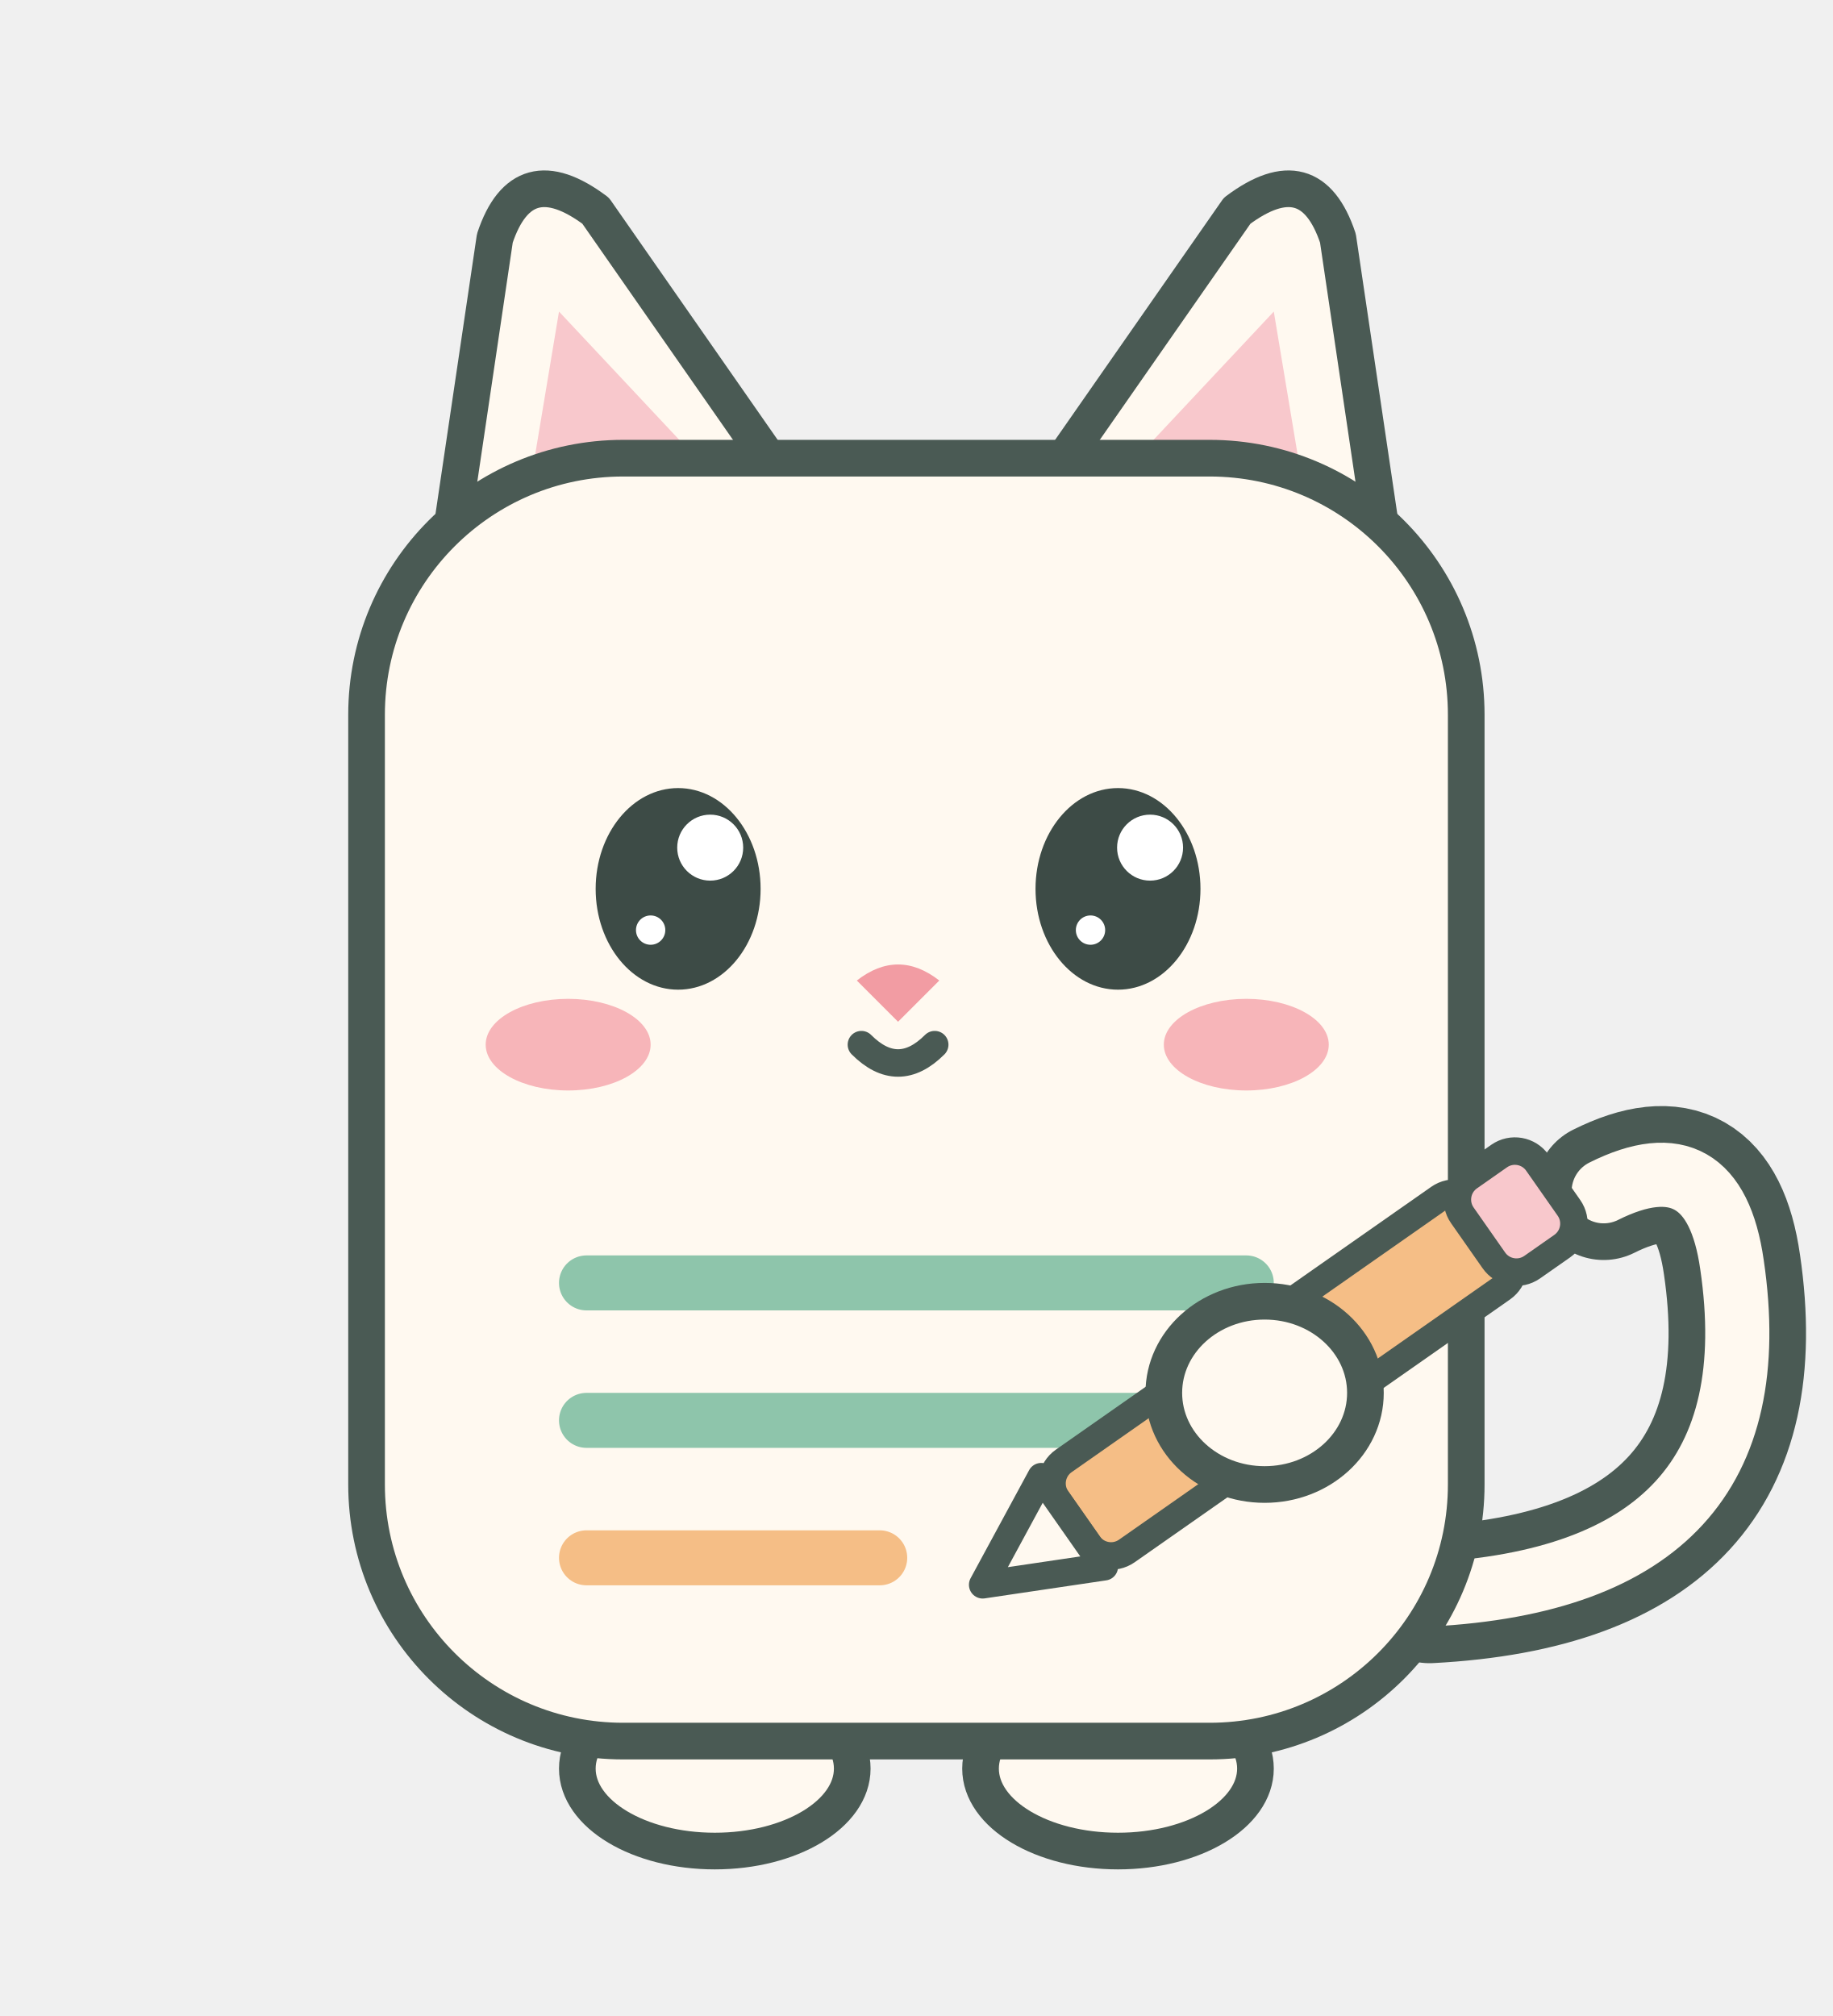
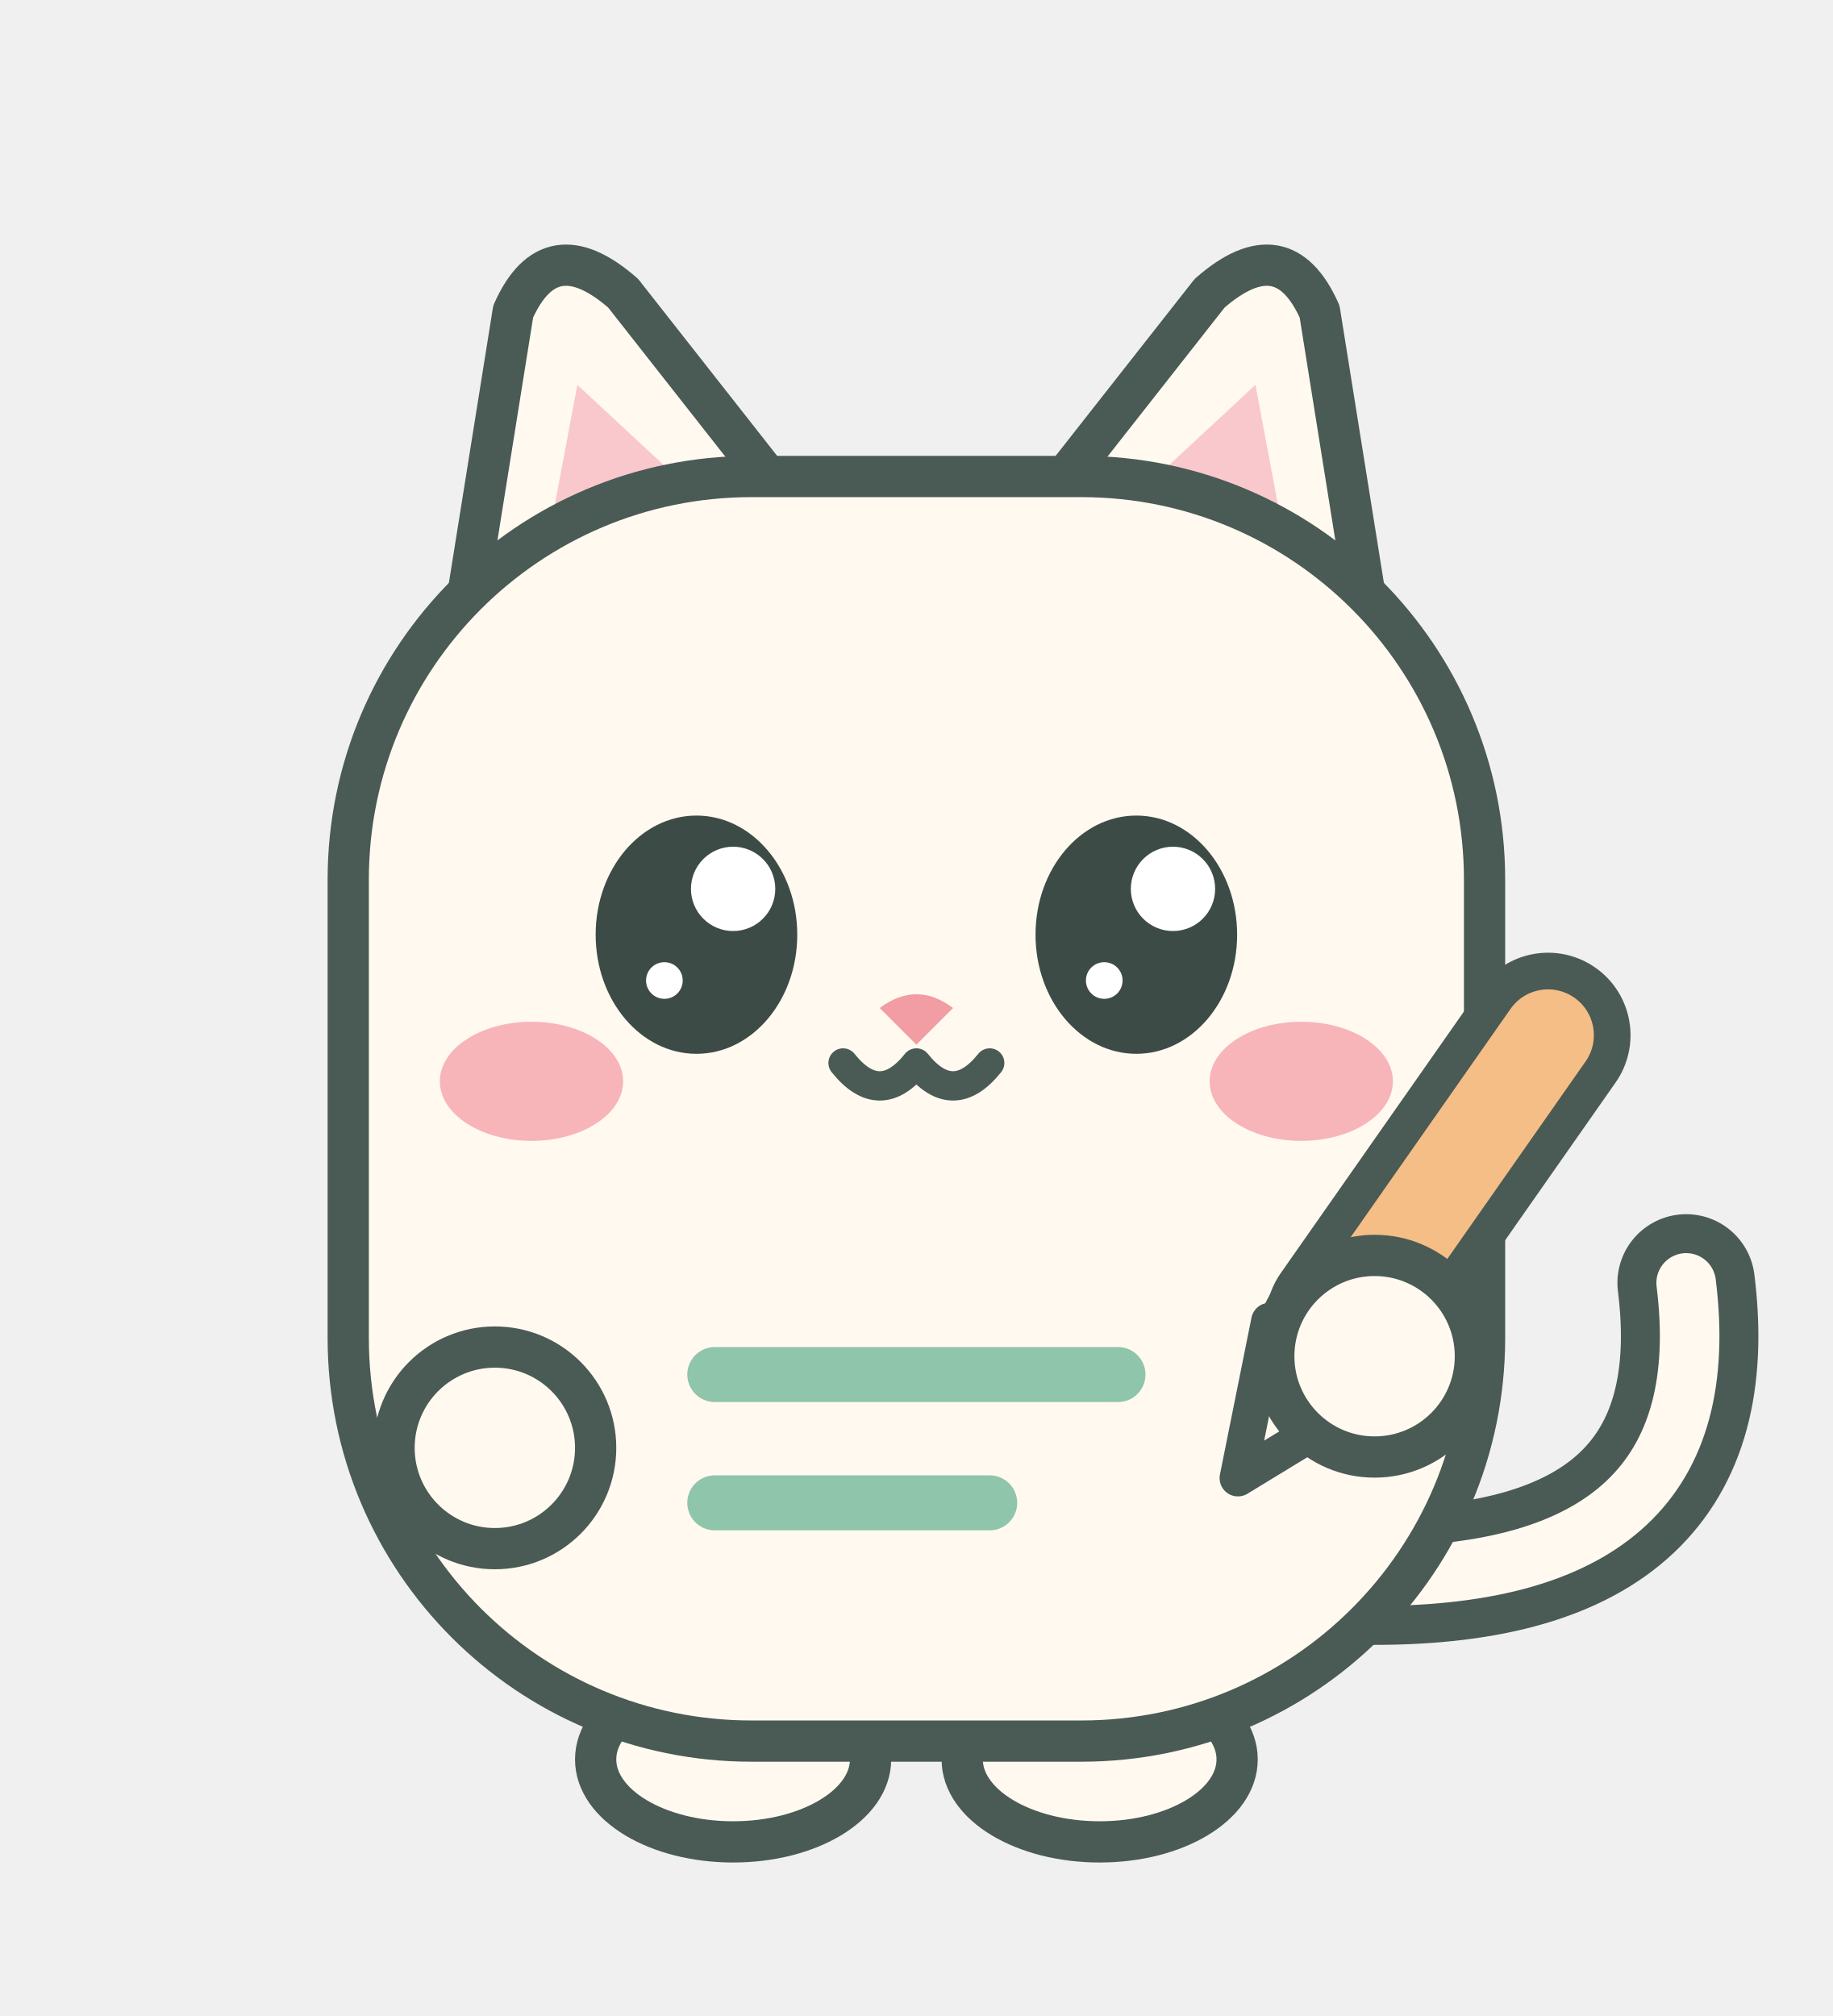
<svg xmlns="http://www.w3.org/2000/svg" width="200" height="220" viewBox="0 0 200 220">
-   <path d="M156 174 Q194 172 189 138 Q187 124 175 130" fill="none" stroke="#4A5A54" stroke-width="15" stroke-linecap="round" />
-   <path d="M156 174 Q194 172 189 138 Q187 124 175 130" fill="none" stroke="#FFF9F0" stroke-width="7" stroke-linecap="round" />
-   <ellipse cx="78" cy="193" rx="15" ry="9" fill="#FFF9F0" stroke="#4A5A54" stroke-width="4" />
-   <ellipse cx="122" cy="193" rx="15" ry="9" fill="#FFF9F0" stroke="#4A5A54" stroke-width="4" />
-   <path d="M46 80 L54 26 Q57 17 65 23 L88 56 Z" fill="#FFF9F0" stroke="#4A5A54" stroke-width="4" stroke-linejoin="round" />
-   <path d="M154 80 L146 26 Q143 17 135 23 L112 56 Z" fill="#FFF9F0" stroke="#4A5A54" stroke-width="4" stroke-linejoin="round" />
-   <path d="M58 52 L61 34 L76 50 Z" fill="#F8C8CC" />
-   <path d="M142 52 L139 34 L124 50 Z" fill="#F8C8CC" />
-   <rect x="40" y="50" width="120" height="140" rx="28" fill="#FFF9F0" stroke="#4A5A54" stroke-width="4" />
-   <ellipse cx="74" cy="97" rx="9" ry="11" fill="#3D4B46" />
-   <circle cx="77.5" cy="92.5" r="3.6" fill="#FFFFFF" />
-   <circle cx="71" cy="101.5" r="1.6" fill="#FFFFFF" />
-   <ellipse cx="122" cy="97" rx="9" ry="11" fill="#3D4B46" />
-   <circle cx="125.5" cy="92.5" r="3.6" fill="#FFFFFF" />
-   <circle cx="119" cy="101.5" r="1.6" fill="#FFFFFF" />
-   <ellipse cx="62" cy="114" rx="9" ry="5" fill="#F7B5B9" />
-   <ellipse cx="136" cy="114" rx="9" ry="5" fill="#F7B5B9" />
-   <path d="M93.5 107 Q98 103.5 102.5 107 L98 111.5 Z" fill="#F29CA3" />
-   <path d="M94 114 Q98 118 102 114" fill="none" stroke="#4A5A54" stroke-width="3" stroke-linecap="round" />
-   <line x1="64" y1="140" x2="136" y2="140" stroke="#8EC5AB" stroke-width="6" stroke-linecap="round" />
-   <line x1="64" y1="155" x2="136" y2="155" stroke="#8EC5AB" stroke-width="6" stroke-linecap="round" />
-   <line x1="64" y1="170" x2="96" y2="170" stroke="#F5BE86" stroke-width="6" stroke-linecap="round" />
-   <g transform="rotate(-35 140 150)">
-     <rect x="112" y="144" width="56" height="12" rx="3" fill="#F5BE86" stroke="#4A5A54" stroke-width="3" />
-     <polygon points="112,144 100,150 112,156" fill="#FFF9F0" stroke="#4A5A54" stroke-width="3" stroke-linejoin="round" />
-     <rect x="166" y="144" width="10" height="12" rx="3" fill="#F8C8CC" stroke="#4A5A54" stroke-width="3" />
+   <path d="M150 172 Q188 172 184 140" fill="none" stroke="#4A5A54" stroke-width="15" stroke-linecap="round" />
+   <path d="M150 172 Q188 172 184 140" fill="none" stroke="#FFF9F0" stroke-width="6.5" stroke-linecap="round" />
+   <ellipse cx="80" cy="192" rx="15" ry="9" fill="#FFF9F0" stroke="#4A5A54" stroke-width="4.5" />
+   <ellipse cx="120" cy="192" rx="15" ry="9" fill="#FFF9F0" stroke="#4A5A54" stroke-width="4.5" />
+   <path d="M48 84 L56 34 Q60 25 68 32 L90 60 Z" fill="#FFF9F0" stroke="#4A5A54" stroke-width="4.5" stroke-linejoin="round" />
+   <path d="M152 84 L144 34 Q140 25 132 32 L110 60 Z" fill="#FFF9F0" stroke="#4A5A54" stroke-width="4.5" stroke-linejoin="round" />
+   <path d="M60 58 L63 42 L77 55 Z" fill="#F8C8CC" />
+   <path d="M140 58 L137 42 L123 55 Z" fill="#F8C8CC" />
+   <rect x="38" y="52" width="124" height="138" rx="44" fill="#FFF9F0" stroke="#4A5A54" stroke-width="4.5" />
+   <line x1="78" y1="150" x2="122" y2="150" stroke="#8EC5AB" stroke-width="6" stroke-linecap="round" />
+   <line x1="78" y1="164" x2="108" y2="164" stroke="#8EC5AB" stroke-width="6" stroke-linecap="round" />
+   <ellipse cx="76" cy="102" rx="11" ry="13" fill="#3D4B46" />
+   <circle cx="80" cy="97" r="4.6" fill="#FFFFFF" />
+   <circle cx="72.5" cy="107" r="2" fill="#FFFFFF" />
+   <ellipse cx="124" cy="102" rx="11" ry="13" fill="#3D4B46" />
+   <circle cx="128" cy="97" r="4.6" fill="#FFFFFF" />
+   <circle cx="120.5" cy="107" r="2" fill="#FFFFFF" />
+   <ellipse cx="58" cy="118" rx="10" ry="6.5" fill="#F7B5B9" />
+   <ellipse cx="142" cy="118" rx="10" ry="6.5" fill="#F7B5B9" />
+   <path d="M96 110 Q100 107 104 110 L100 114 Z" fill="#F29CA3" />
+   <path d="M92 116 Q96 121 100 116 Q104 121 108 116" fill="none" stroke="#4A5A54" stroke-width="3.2" stroke-linecap="round" stroke-linejoin="round" />
+   <circle cx="54" cy="158" r="11" fill="#FFF9F0" stroke="#4A5A54" stroke-width="4.5" />
+   <g transform="rotate(35 150 140)">
+     <rect x="143" y="100" width="14" height="52" rx="7" fill="#F5BE86" stroke="#4A5A54" stroke-width="4" />
+     <path d="M143 150 L150 166 L157 150 Z" fill="#FFF9F0" stroke="#4A5A54" stroke-width="4" stroke-linejoin="round" />
  </g>
-   <ellipse cx="138" cy="152" rx="11" ry="10" fill="#FFF9F0" stroke="#4A5A54" stroke-width="4" />
+   <circle cx="150" cy="148" r="11" fill="#FFF9F0" stroke="#4A5A54" stroke-width="4.5" />
</svg>
